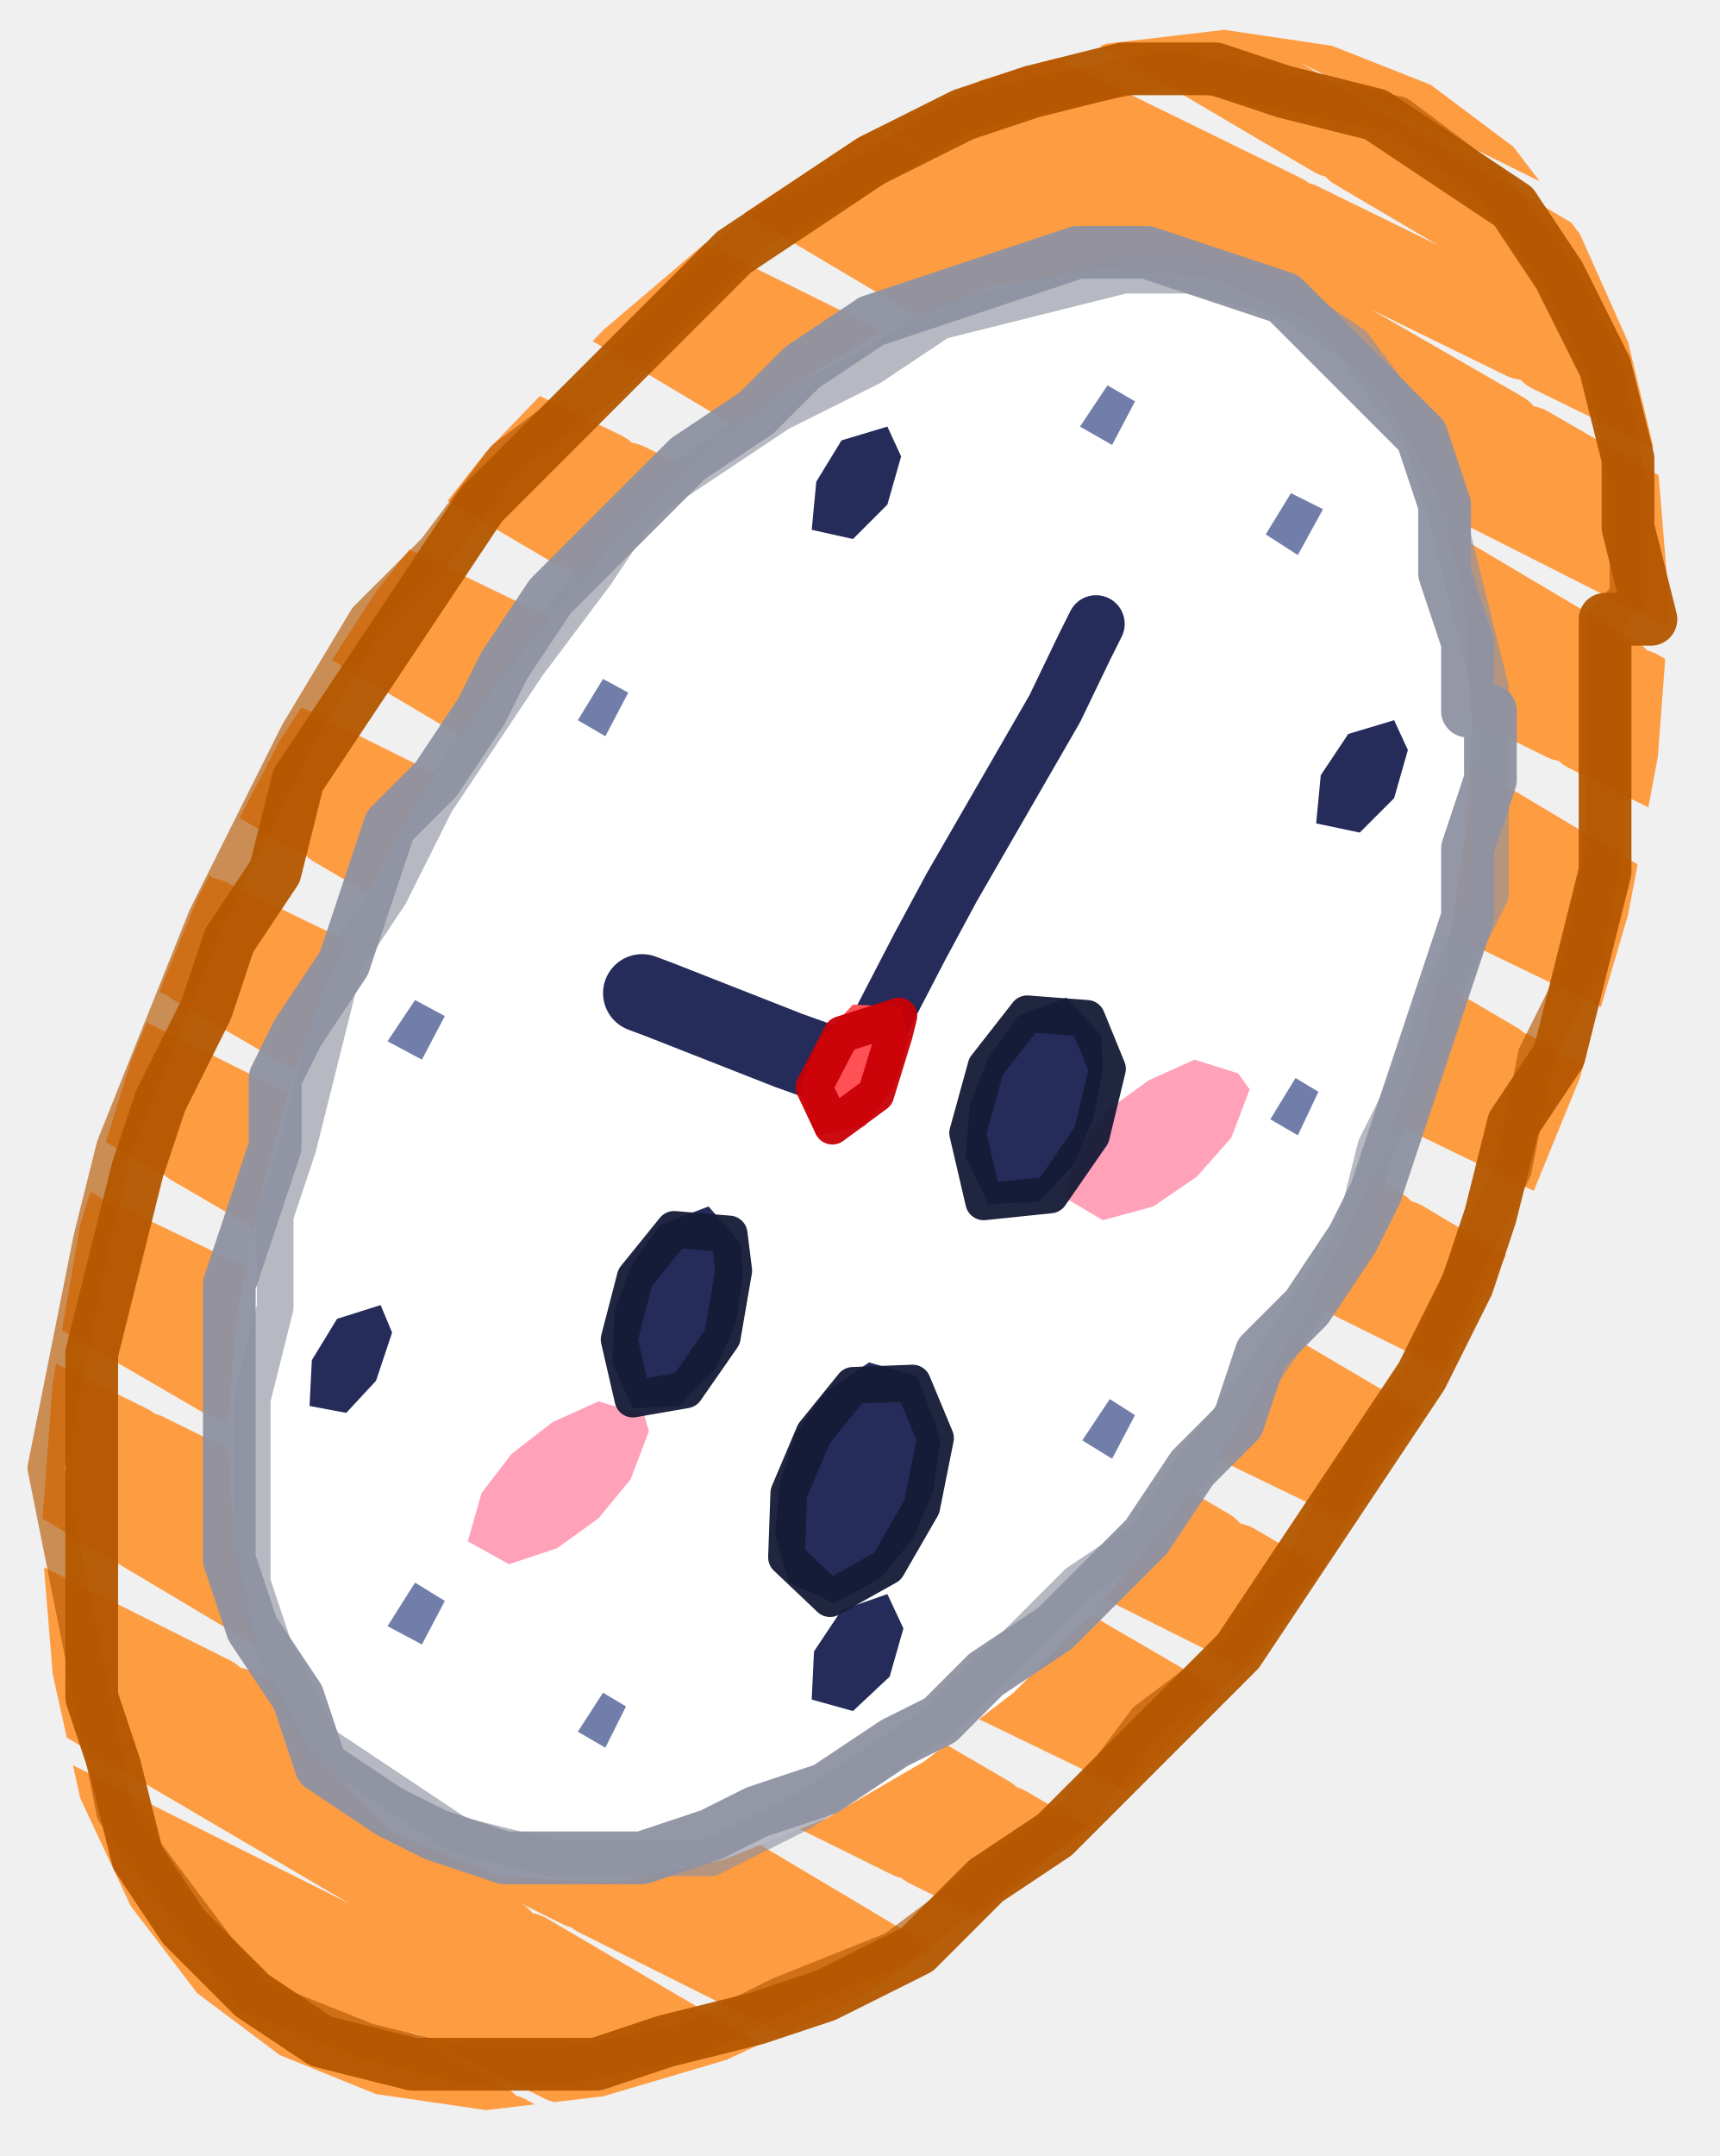
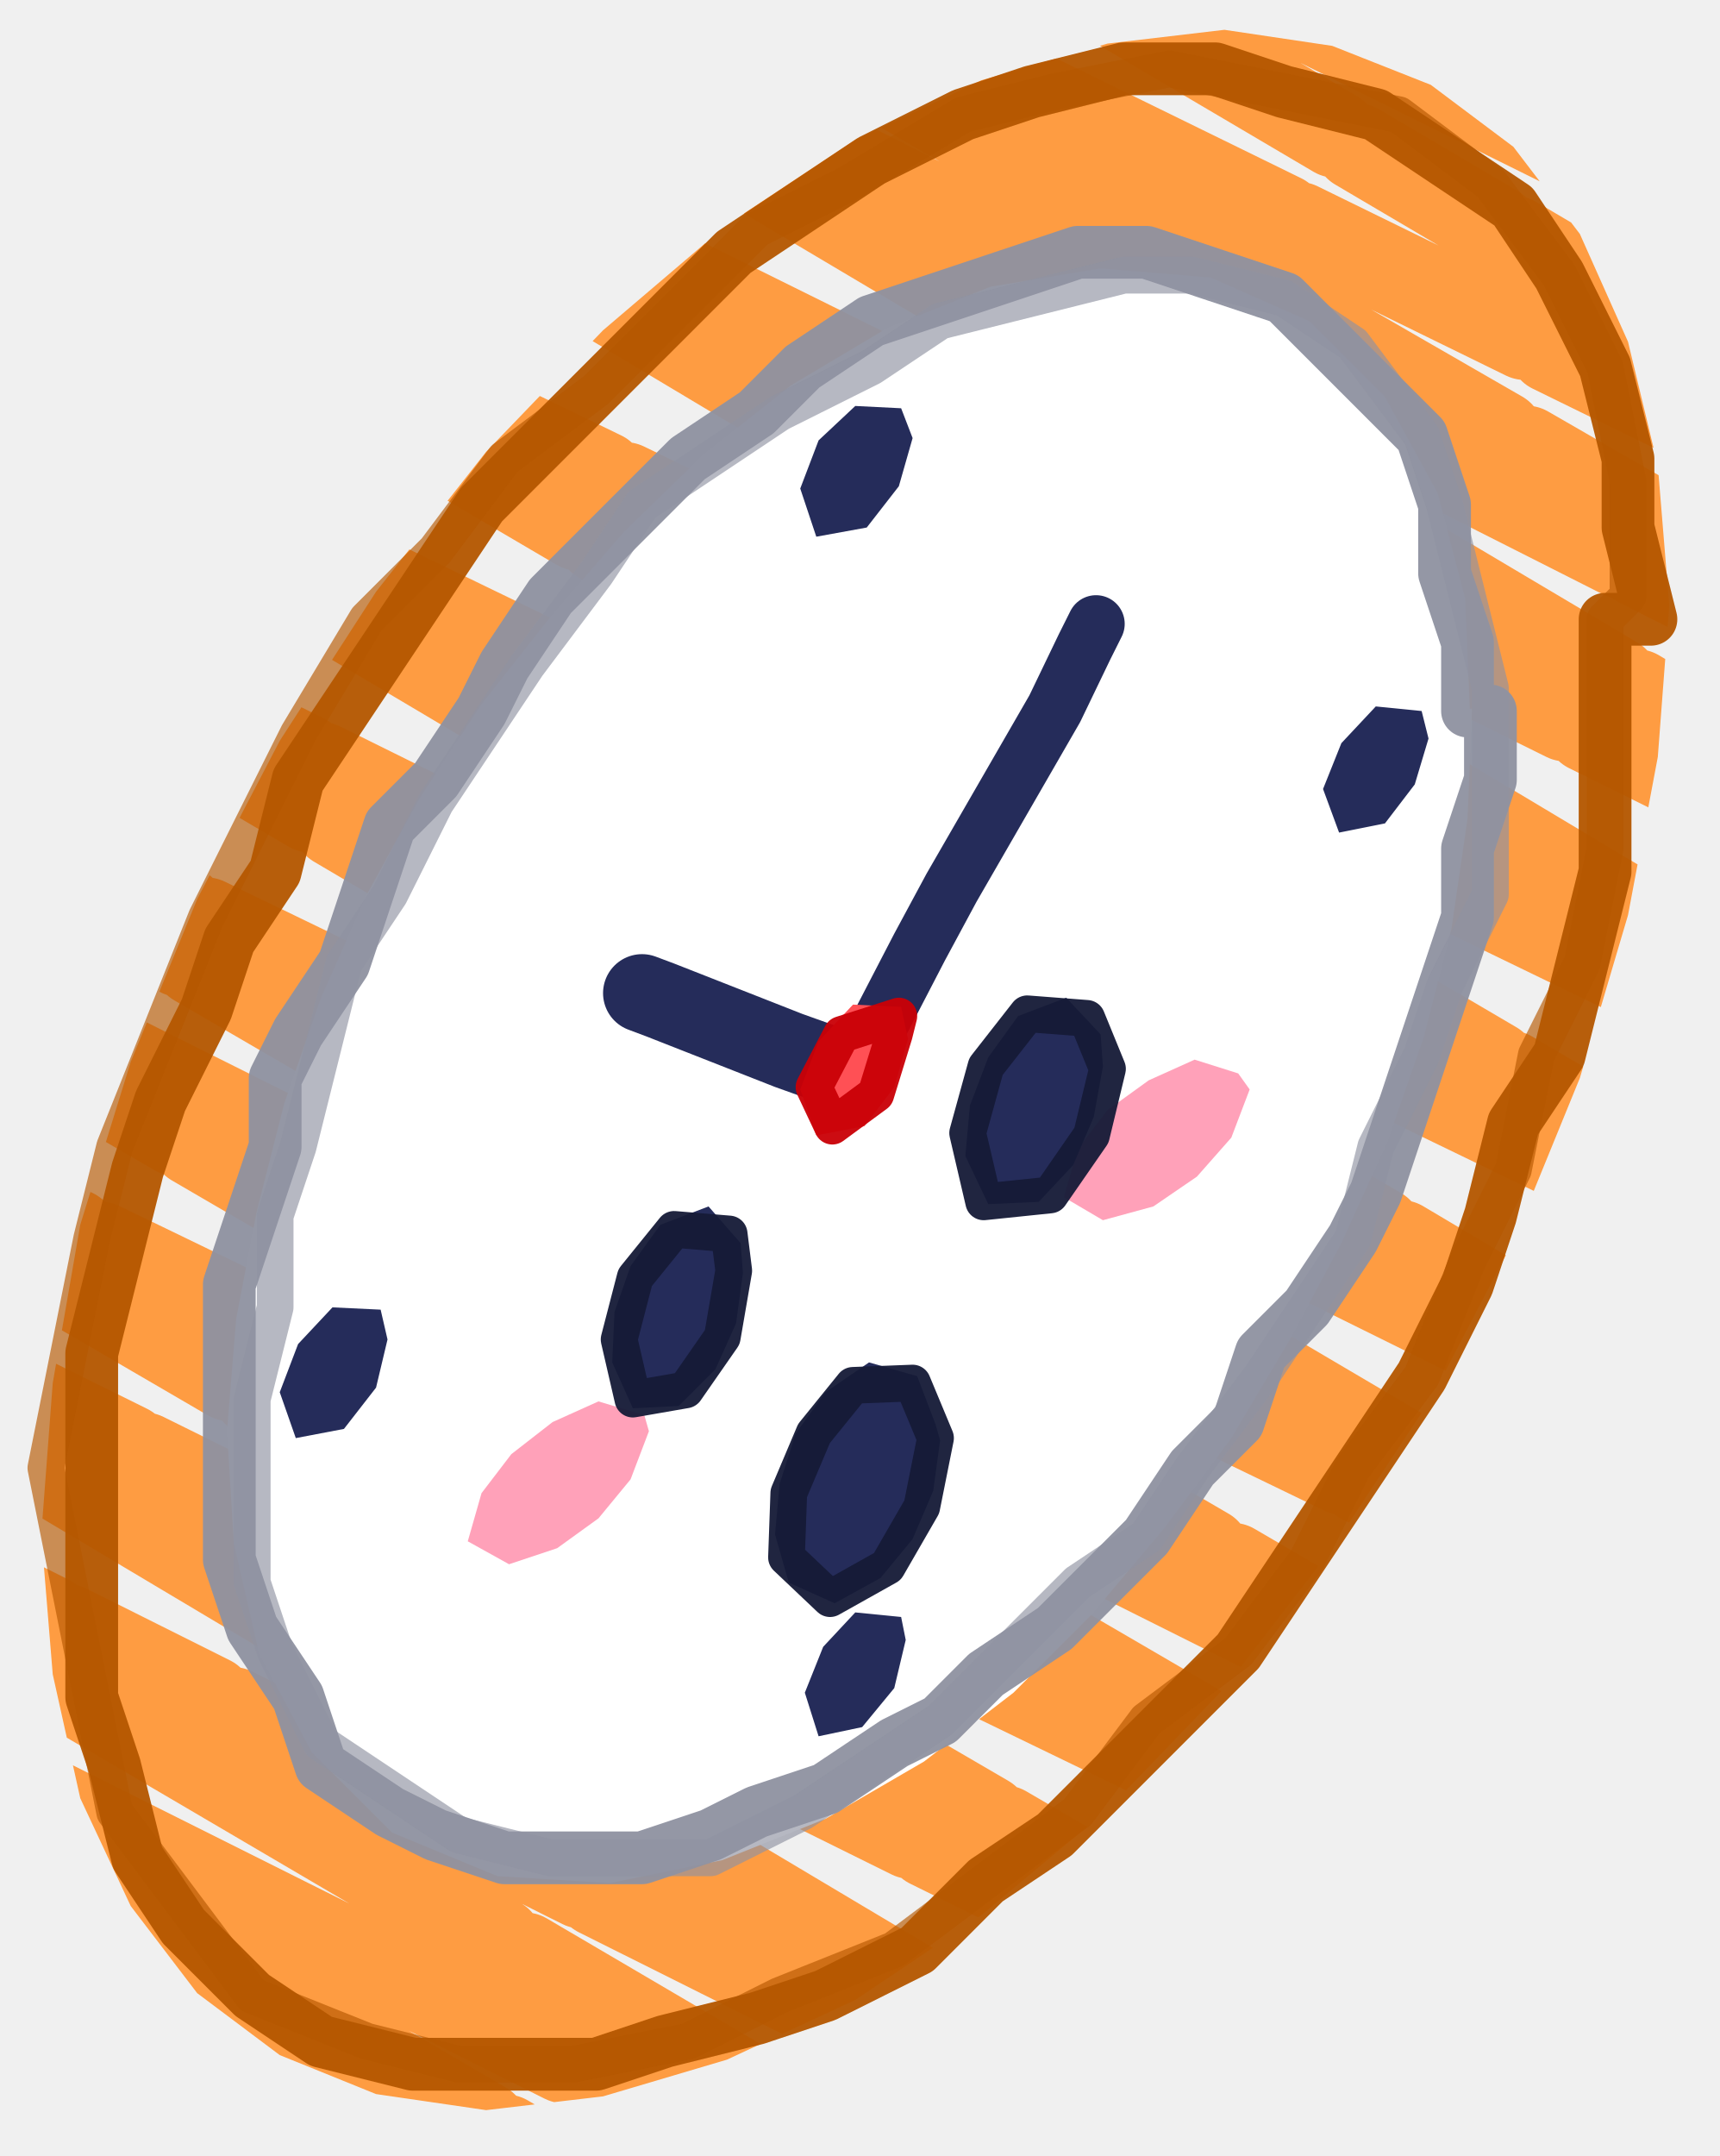
<svg xmlns="http://www.w3.org/2000/svg" viewBox="0 0 75 94" width="75" height="94">
  <defs>
    <clipPath id="k1">
      <path d="M72.8,26.4L72.3,33 71,39.9 68.9,47 66,54.1 62.4,61 58.1,67.5 53.4,73.6 48.3,78.9 42.8,83.5 37.3,87.2 31.7,89.8 26.3,91.4 21.2,92 16.4,91.3 12.2,89.6 8.6,86.9 5.7,83.1 3.5,78.4 2.3,73 1.8,66.9 2.3,60.3 3.5,53.4 5.7,46.3 8.6,39.2 12.2,32.3 16.4,25.8 21.2,19.7 26.3,14.4 31.7,9.8 37.3,6.1 42.8,3.5 48.3,1.9 53.4,1.3 58.1,2 62.4,3.7 66,6.4 68.9,10.2 71,14.9 72.3,20.3Z" />
    </clipPath>
  </defs>
  <g clip-path="url(#k1)">
    <path d="M17,-29L108,26 11,-22 106,34 10,-13 102,40 7,-8 98,46 3,-1 95,54 -2,7 90,61 -5,15 86,69 -9,22 81,75 -12,30 79,83 -17,35 74,88 -21,42 70,95 -25,48 69,104 -27,56 65,110 -33,61 61,116 -35,69 55,122" fill="none" stroke="#FF932F" stroke-width="3.8" stroke-linecap="round" stroke-linejoin="round" stroke-opacity=".90" stroke-dasharray="17 1.1 7 .9 25 1.3 11 .8" stroke-dashoffset="4" />
  </g>
  <path d="M70,27L70,31 70,35 70,38 69,42 68,46 66,49 65,53 64,56 62,60 60,63 58,66 56,69 54,72 51,75 48,78 46,80 43,82 40,85 36,87 33,88 29,89 26,90 22,90 18,90 14,89 11,87 8,84 6,81 5,77 4,74 4,70 4,66 4,62 4,59 5,55 6,51 7,48 9,44 10,41 12,38 13,34 15,31 17,28 19,25 21,22 24,19 27,16 29,14 32,11 35,9 38,7 42,5 45,4 49,3 53,3 56,4 60,5 63,7 66,9 68,12 70,16 71,20 71,23 72,27Z" fill="none" stroke="#B55700" stroke-width="2.3" stroke-linecap="round" stroke-linejoin="round" opacity=".95" />
  <path d="M70,27L70,32 70,37 69,42 67,46 66,51 64,55 62,60 59,64 57,68 54,72 50,75 47,79 43,82 39,85 34,87 30,89 25,90 20,90 16,89 11,87 8,83 5,79 4,74 3,69 2,64 3,59 4,54 5,50 7,45 9,40 11,36 13,32 16,27 19,24 22,20 26,17 30,13 33,10 37,8 42,5 46,4 51,3 56,4 61,5 65,8 68,12 70,16 71,21 71,26Z" fill="none" stroke="#B55700" stroke-width="1.6" stroke-linecap="round" stroke-linejoin="round" opacity=".65" />
  <path d="M64.2,30.9L64,35.7 63.3,40.5 62.1,45.2 60.5,49.8 58.5,54.2 56.2,58.5 53.7,62.7 50.8,66.6 47.6,70.4 44.2,73.8 40.3,76.8 36,79.3 31.5,81.1 26.6,82.1 21.7,81.8 17.1,79.9 13.6,76.4 11.3,72.1 10.2,67.3 9.9,62.4 10.3,57.5 11.2,52.8 12.4,48.1 14,43.5 16,39 18.3,34.8 21,30.7 24,26.9 27.2,23.2 30.7,19.8 34.5,16.8 38.7,14.3 43.2,12.5 48,11.7 52.8,12.1 57.1,14 60.4,17.3 62.7,21.5 63.9,26.1 64.1,30.9Z" fill="#FFFFFF" />
  <path d="M65,31L65,34 64,37 64,40 63,43 62,46 61,49 60,52 59,54 57,57 55,59 54,62 52,64 50,67 48,69 46,71 43,73 41,75 39,76 36,78 33,79 31,80 28,81 25,81 22,81 19,80 17,79 14,77 13,74 11,71 10,68 10,65 10,62 10,59 10,56 11,53 12,50 12,47 13,45 15,42 16,39 17,36 19,34 21,31 22,29 24,26 26,24 28,22 30,20 33,18 35,16 38,14 41,13 44,12 47,11 50,11 53,12 56,13 58,15 60,17 62,19 63,22 63,25 64,28 64,31Z" fill="none" stroke="#8F92A1" stroke-width="2.3" stroke-linecap="round" stroke-linejoin="round" opacity=".95" />
  <path d="M65,31L65,35 65,39 63,43 62,46 60,50 59,54 57,57 55,60 52,64 50,67 47,69 44,72 41,75 38,77 35,79 31,81 27,81 24,81 20,80 17,78 14,76 12,72 11,69 11,65 11,61 12,57 12,53 13,50 14,46 15,42 17,39 19,35 21,32 23,29 26,25 28,22 31,20 34,18 38,16 41,14 45,13 49,12 52,12 56,13 59,15 62,19 63,22 64,26 65,30Z" fill="none" stroke="#8F92A1" stroke-width="1.6" stroke-linecap="round" stroke-linejoin="round" opacity=".65" />
-   <path d="M61.4,32.7L60.8,34.8 59.3,36.3 57.4,35.9 57.6,33.8 58.8,32 60.8,31.4Z" fill="#252C5A" />
-   <path d="M57.5,47.6L56.6,49.5 55.4,48.8 56.5,47Z" fill="#727EAA" />
-   <path d="M49.5,61.7L48.5,63.6 47.2,62.8 48.4,61Z" fill="#727EAA" />
-   <path d="M39.4,71L38.8,73.1 37.2,74.6 35.4,74.1 35.5,72 36.7,70.2 38.7,69.5Z" fill="#252C5A" />
-   <path d="M27.3,74.4L26.4,76.2 25.2,75.5 26.3,73.8Z" fill="#727EAA" />
-   <path d="M19.4,69.8L18.4,71.7 16.9,70.9 18.1,69Z" fill="#727EAA" />
-   <path d="M17.1,58.1L16.4,60.2 15.1,61.6 13.5,61.3 13.6,59.3 14.7,57.5 16.6,56.9Z" fill="#252C5A" />
-   <path d="M19.4,44.3L18.4,46.2 16.9,45.4 18.1,43.6Z" fill="#727EAA" />
-   <path d="M27.4,30.2L26.4,32.1 25.2,31.4 26.3,29.6Z" fill="#727EAA" />
-   <path d="M39.3,19.9L38.7,22 37.2,23.5 35.4,23.1 35.6,21 36.7,19.2 38.7,18.6Z" fill="#252C5A" />
-   <path d="M49.5,17.5L48.5,19.4 47.1,18.6 48.3,16.8Z" fill="#727EAA" />
-   <path d="M57.7,22.2L56.6,24.2 55.2,23.3 56.3,21.5Z" fill="#727EAA" />
+   <path d="M62.3,32.2L61.7,34.2 60.4,35.9 58.4,36.3 57.7,34.4 58.5,32.4 60,30.8 62,31Z" fill="#252C5A" />
+   <path d="M39.5,71.5L39,73.6 37.6,75.3 35.7,75.7 35.1,73.8 35.9,71.8 37.3,70.3 39.3,70.5Z" fill="#252C5A" />
+   <path d="M16.9,58.4L16.4,60.5 15,62.3 12.9,62.7 12.2,60.7 13,58.6 14.5,57 16.6,57.1Z" fill="#252C5A" />
+   <path d="M39.8,19.1L39.2,21.2 37.8,23 35.6,23.4 34.9,21.3 35.7,19.2 37.3,17.7 39.3,17.8Z" fill="#252C5A" />
  <path d="M37.2,46.8L34.4,45.8 31.6,44.7 28.8,43.6 28,43.3" fill="none" stroke="#252C5A" stroke-width="3.4" stroke-linecap="round" stroke-linejoin="round" />
  <path d="M37.3,46.7L38.7,44 40.1,41.3 41.5,38.7 43,36.1 44.5,33.5 46,30.9 47.3,28.2 47.8,27.2" fill="none" stroke="#252C5A" stroke-width="2.5" stroke-linecap="round" stroke-linejoin="round" />
  <path d="M39.6,45.3L39,47.4 37.7,49.1 35.6,49.5 34.9,47.5 35.7,45.4 37.2,43.8 39.3,43.9Z" fill="#FF5055" />
  <path d="M39,45.1L38.2,47.7 36.3,49.1 35.5,47.4 36.7,45.1 39.2,44.3Z" fill="none" stroke="#C90006" stroke-width="1.6" stroke-linecap="round" stroke-linejoin="round" opacity=".95" />
  <path d="M28.3,62.4L27.5,64.5 26.1,66.2 24.3,67.5 22.2,68.2 20.4,67.2 21,65.1 22.3,63.4 24.1,62 26.1,61.1 28.1,61.7Z" fill="#FF91AD" opacity=".85" />
  <path d="M54.5,47.5L53.7,49.6 52.2,51.3 50.3,52.6 48.1,53.2 46.4,52.2 47,50.1 48.3,48.4 50.1,47.1 52.1,46.2 54,46.8Z" fill="#FF91AD" opacity=".85" />
  <path d="M32.4,55.5L32.1,57.7 31.2,59.7 29.6,61.3 27.6,61.4 26.7,59.4 26.8,57.2 27.5,55.2 28.8,53.4 30.9,52.6 32.3,54.2Z" fill="#252C5A" />
  <path d="M32,55.4L31.5,58.3 29.9,60.6 27.6,61 27,58.4 27.7,55.7 29.4,53.6 31.8,53.8Z" fill="none" stroke="#151A37" stroke-width="1.6" stroke-linecap="round" stroke-linejoin="round" opacity=".95" />
  <path d="M48.1,46.5L47.7,48.7 46.8,50.8 45.3,52.4 43.1,52.5 42.1,50.4 42.3,48.2 43.1,46.1 44.4,44.3 46.5,43.5 48,45.1Z" fill="#252C5A" />
  <path d="M48.3,46.6L47.6,49.5 45.8,52.1 42.9,52.4 42.2,49.4 43,46.5 44.8,44.2 47.4,44.4Z" fill="none" stroke="#151A37" stroke-width="1.6" stroke-linecap="round" stroke-linejoin="round" opacity=".95" />
  <path d="M41,62.8L40.7,65 39.8,67.1 38.4,68.8 36.4,69.9 34.4,69 33.8,66.9 34,64.7 34.7,62.5 36,60.7 37.9,59.4 40,60 40.8,62.1Z" fill="#252C5A" />
  <path d="M40.8,62.7L40.2,65.7 38.7,68.3 36.2,69.7 34.3,67.9 34.4,65.1 35.5,62.5 37.2,60.4 39.8,60.3Z" fill="none" stroke="#151A37" stroke-width="1.6" stroke-linecap="round" stroke-linejoin="round" opacity=".95" />
</svg>
